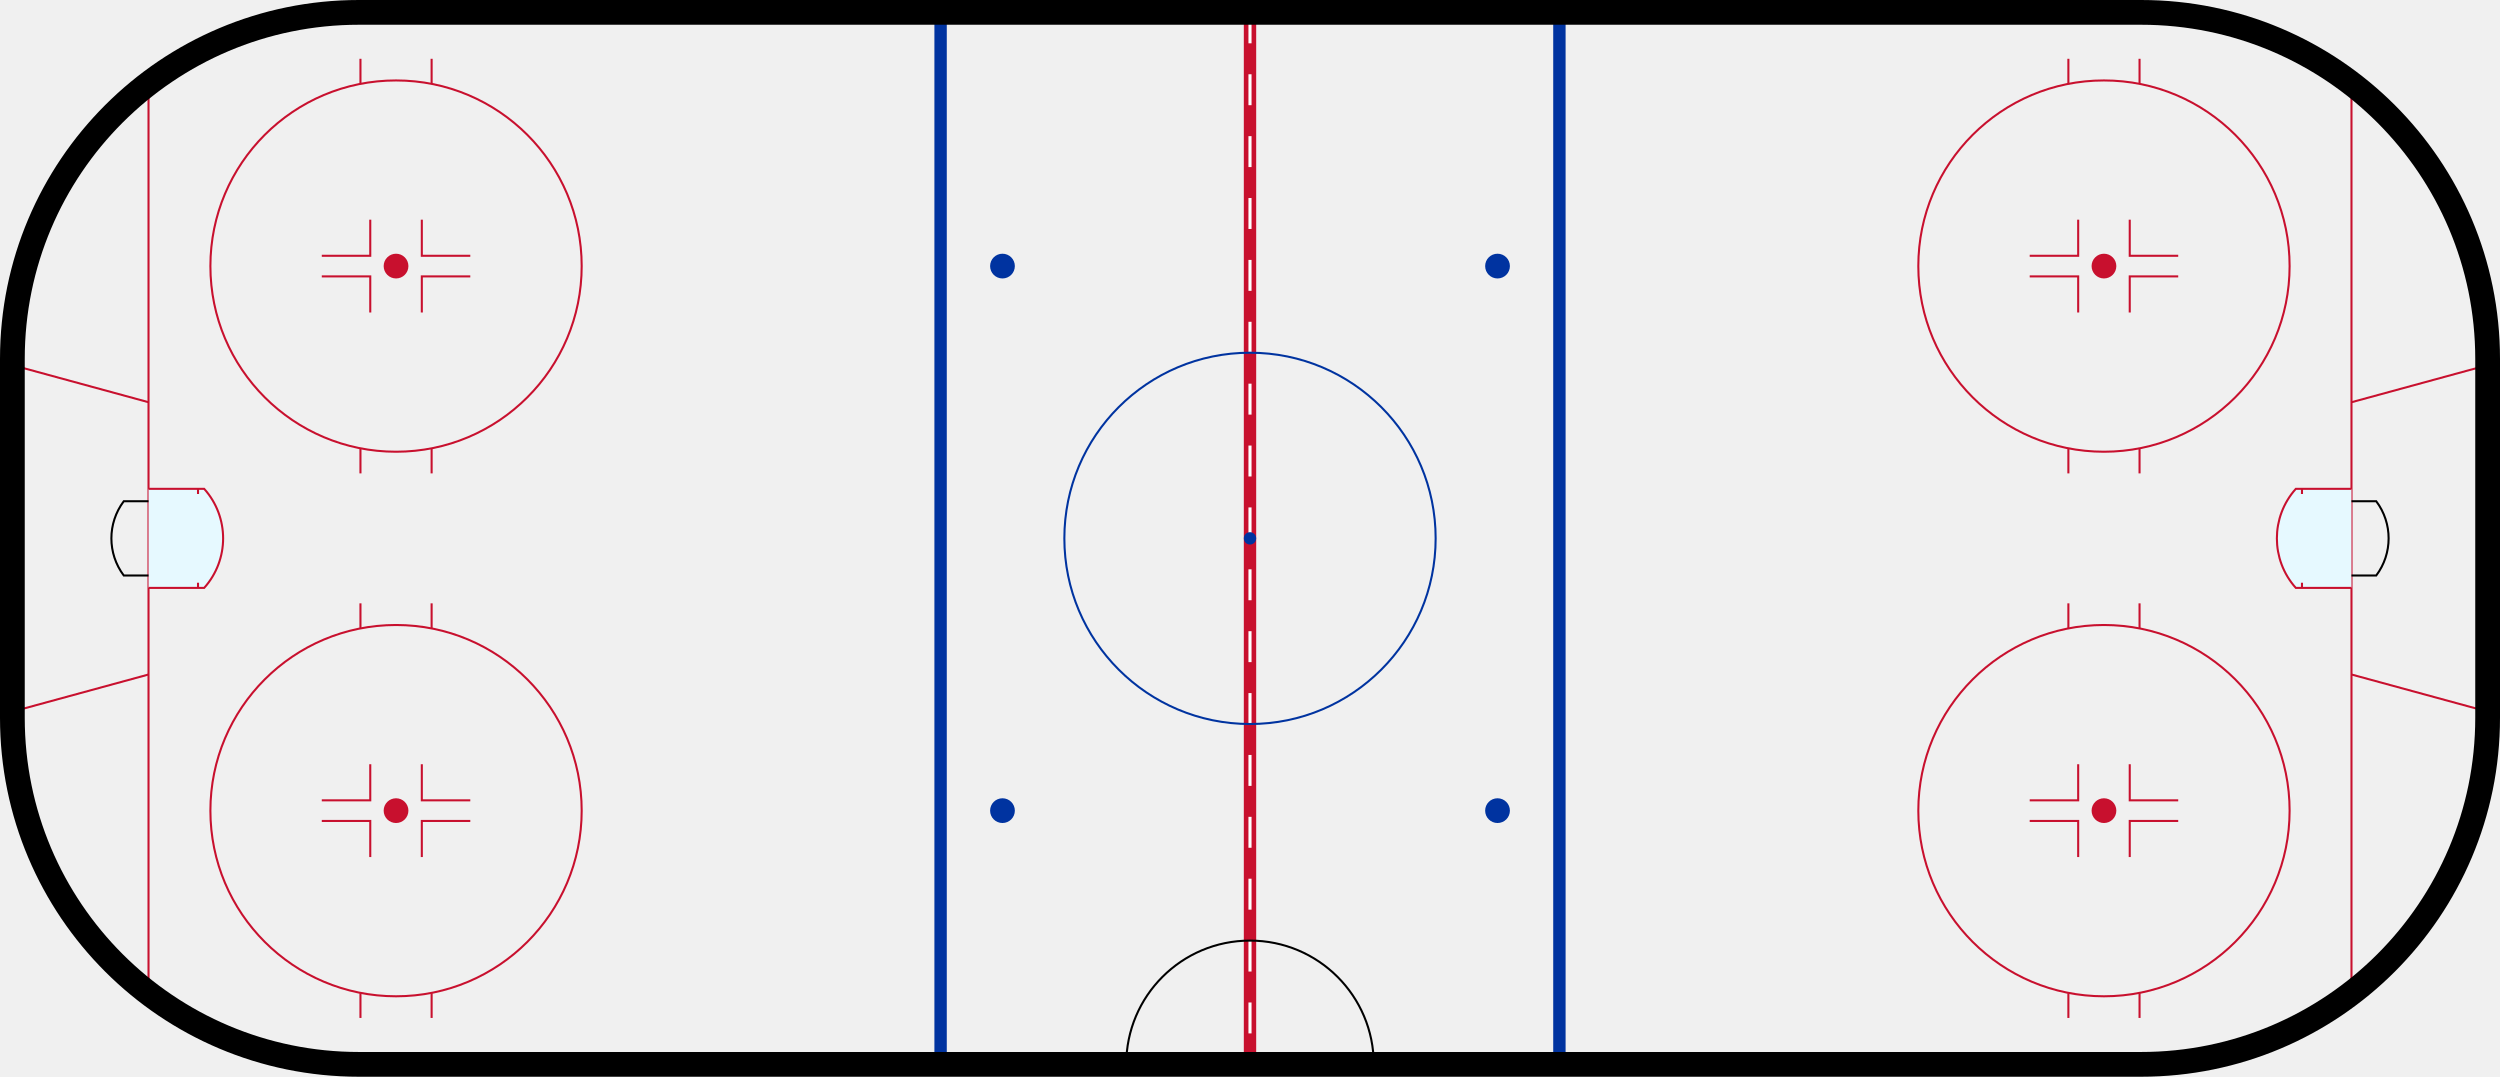
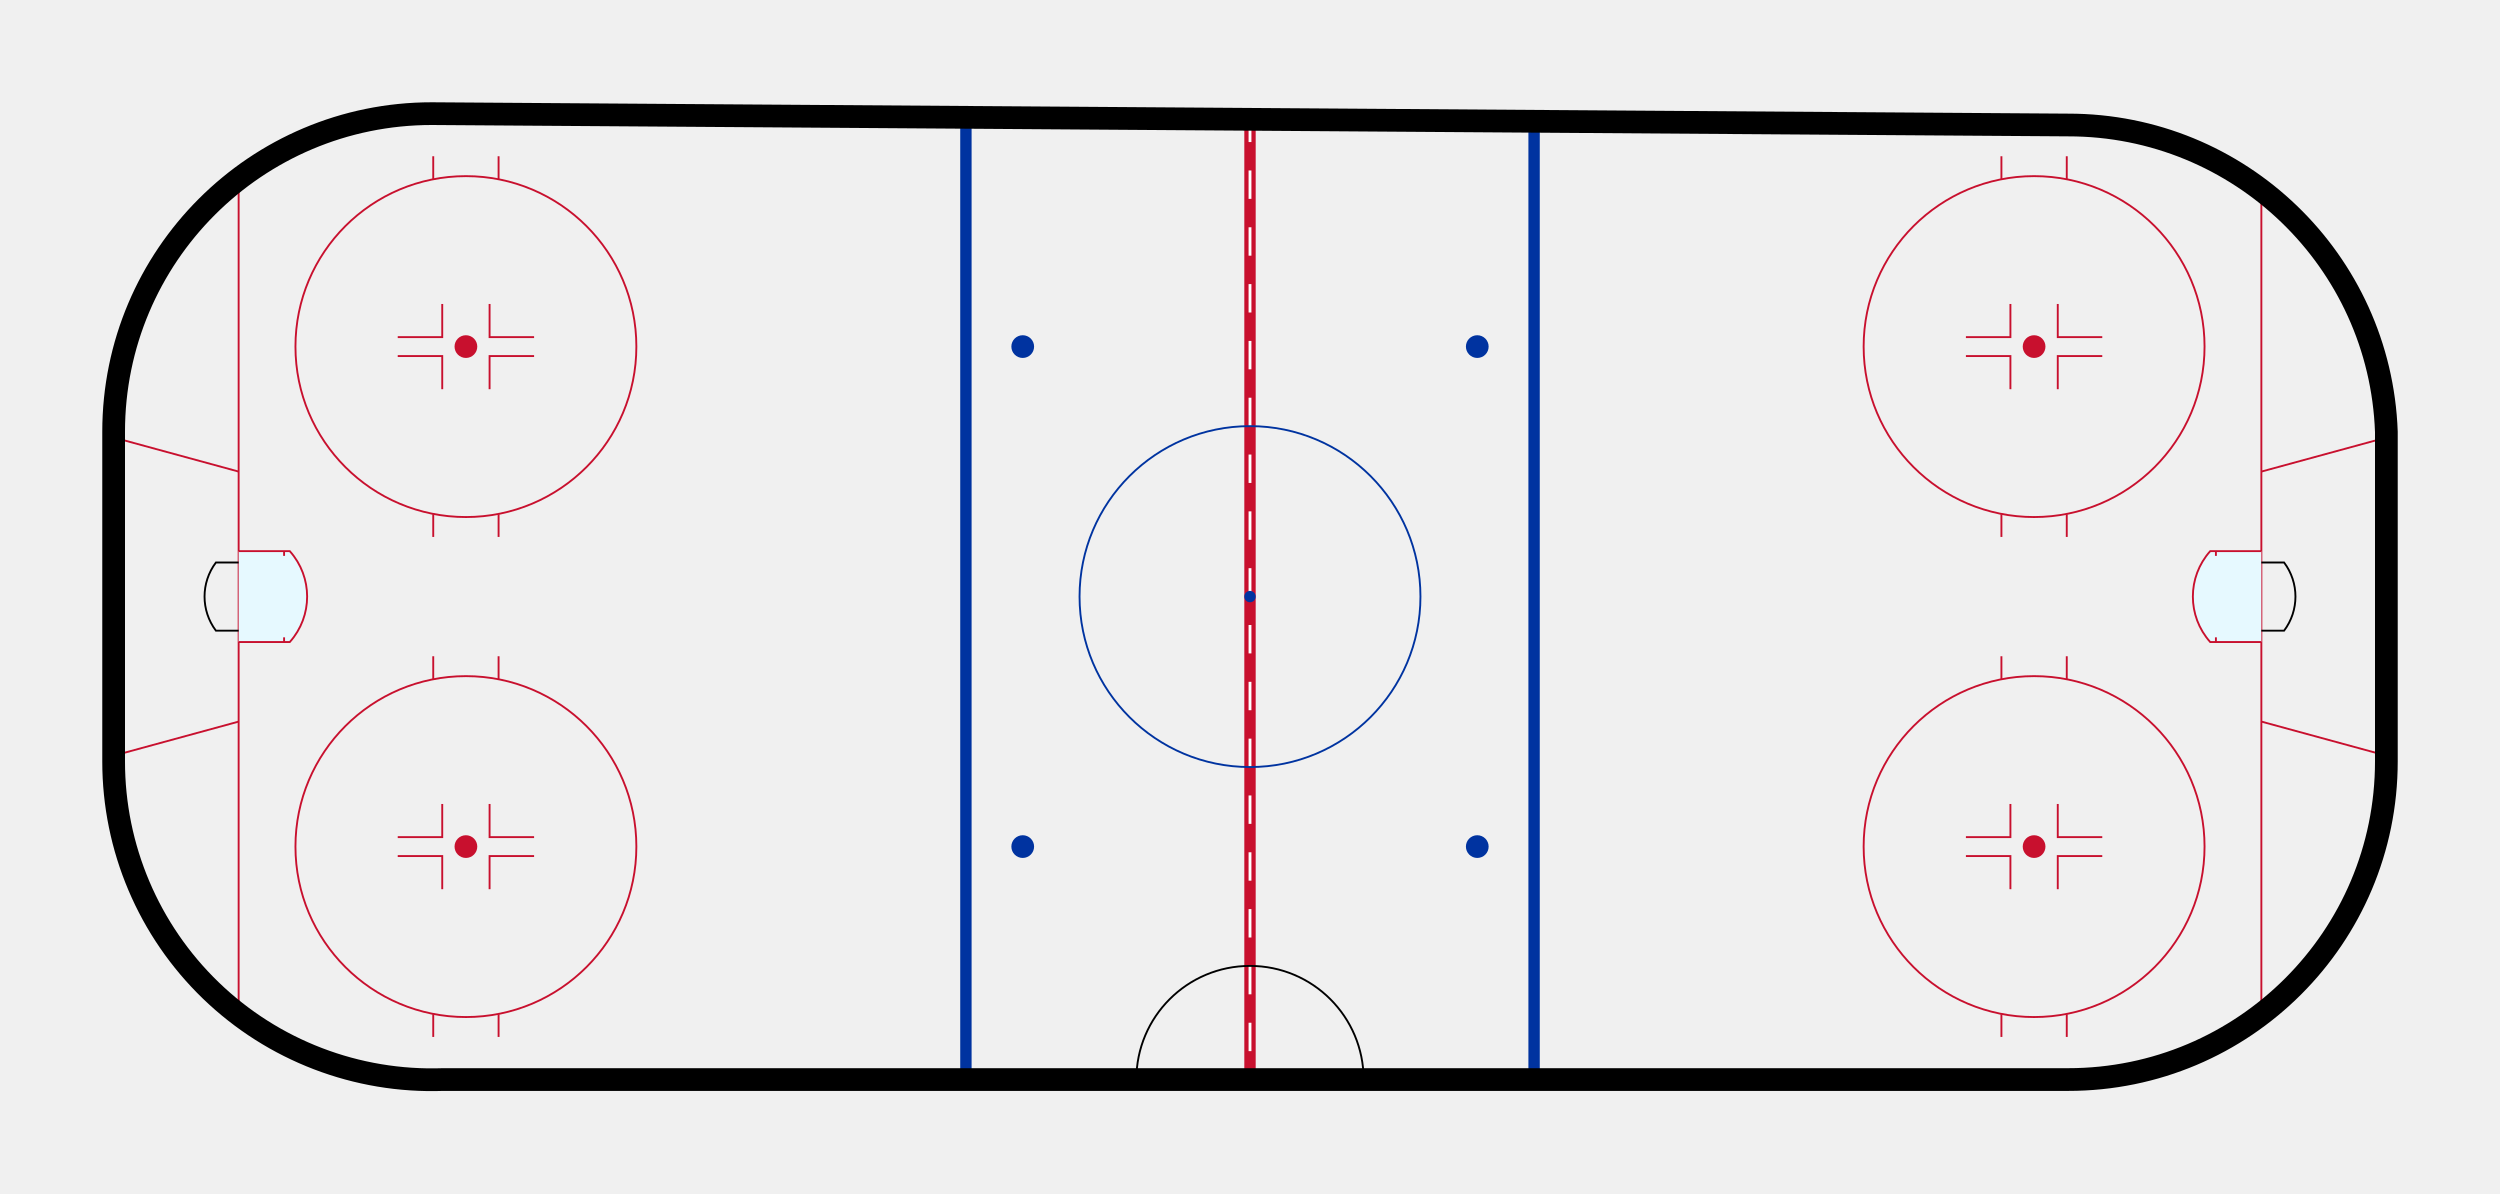
- <svg xmlns="http://www.w3.org/2000/svg" width="202px" height="87px">
-   <path id="center-line" d="M 101 1           L 101 86" stroke="#C8102e" stroke-width="1" />
-   <path id="center-line-decor" d="           M 101 1           L 101 3.5           M 101 6           L 101 8.5           M 101 11           L 101 13.5           M 101 16           L 101 18.5           M 101 21           L 101 23.5           M 101 26           L 101 28.5           M 101 31           L 101 33.5           M 101 36           L 101 38.5           M 101 41           L 101 43.5           M 101 46           L 101 48.5           M 101 51           L 101 53.5           M 101 56           L 101 58.5           M 101 61           L 101 63.5           M 101 66           L 101 68.5           M 101 71           L 101 73.5           M 101 76           L 101 78.5           M 101 81           L 101 83.5" stroke="white" stroke-width=".25" />
-   <g id="goal-lines">
-     <path id="left-goal-line" d="M 12 7             L 12 80" stroke="#C8102e" stroke-width="0.167" />
-     <path id="right-goal-line" d="M 190 7             L 190 80" stroke="#C8102e" stroke-width="0.167" />
+ <svg xmlns="http://www.w3.org/2000/svg" width="220" height="105">
+   <g transform="translate(10,10)">
+     <path id="center-line" d="M 100 0           L 100 85" stroke="#C8102e" stroke-width="1" />
+     <path id="center-line-decor" d="           M 100 0           L 100 2.5           M 100 5           L 100 7.5           M 100 10           L 100 12.5           M 100 15           L 100 17.5           M 100 20           L 100 22.5           M 100 25           L 100 27.5           M 100 30           L 100 32.5           M 100 35           L 100 37.5           M 100 40           L 100 42.5           M 100 45           L 100 47.5           M 100 50           L 100 52.5           M 100 55           L 100 57.5           M 100 60           L 100 62.5           M 100 65           L 100 67.5           M 100 70           L 100 72.5           M 100 75           L 100 77.5           M 100 80           L 100 82.5" stroke="white" stroke-width=".25" />
+     <g id="goal-lines">
+       <path id="left-goal-line" d="M 11 6             L 11 79" stroke="#C8102e" stroke-width="0.167" />
+       <path id="right-goal-line" d="M 189 6             L 189 79" stroke="#C8102e" stroke-width="0.167" />
+     </g>
+     <g id="goal-creases">
+       <g id="left-goalie-crease">
+         <path d="                   M 0 56.5                   L 11 53.5                   M 0 28.5                   L 11 31.5" stroke="#C8102e" stroke-width="0.167" />
+         <path id="left-goal-crease" d="                   M 11 38.5                   L 15.5 38.5                   A 6 6 0 0 1 15.5 46.5                   L 11 46.5                   M 15 38.5                   L 15 38.917                   M 15 46.5                   L 15 46.083" stroke="#C8102e" fill="#E6F9FF" stroke-width="0.167" />
+         <path id="left-goal" d="                   M 11 39.5                   L 9 39.5                   A 5 5 0 0 0 9 45.5                   L 11 45.5" stroke="black" fill="transparent" stroke-width="0.167" />
+       </g>
+       <g id="right-goalie-crease">
+         <path d="                   M 200 56.5                   L 189 53.5                   M 200 28.5                   L 189 31.5" stroke="#C8102e" stroke-width="0.167" />
+         <path id="right-goal-crease" d="                   M 189 38.5                   L 184.5 38.5                   A 6 6 0 0 0 184.5 46.5                   L 189 46.5                   M 185 38.5                   L 185 38.917                   M 185 46.5                   L 185 46.083" stroke="#C8102e" fill="#E6F9FF" stroke-width="0.167" />
+         <path id="right-goal" d="                   M 189 39.5                   L 191 39.5                   A 5 5 0 0 1 191 45.5                   L 189 45.5" stroke="black" fill="transparent" stroke-width="0.167" />
+       </g>
+     </g>
+     <g id="blue-lines">
+       <path id="left-blue-line" d="M 75 0           L 75 85" stroke="#0033A0" stroke-width="1" />
+       <path id="right-blue-line" d="M 125 0           L 125 85" stroke="#0033A0" stroke-width="1" />
+     </g>
+     <g id="center-faceoff-spots">
+       <circle id="top-left-spot" cx="80" cy="20.5" r="1" fill="#0033A0" />
+       <circle id="top-right-spot" cx="120" cy="20.5" r="1" fill="#0033A0" />
+       <circle id="bottom-left-spot" cx="80" cy="64.5" r="1" fill="#0033A0" />
+       <circle id="bottom-right-spot" cx="120" cy="64.5" r="1" fill="#0033A0" />
+     </g>
+     <g id="center-circles">
+       <circle id="outer-center-circle" cx="100" cy="42.5" r="15" stroke="#0033A0" stroke-width="0.167" fill="transparent" />
+       <circle id="middle-center-circle" cx="100" cy="42.5" r=".5" fill="#0033A0" />
+     </g>
+     <g id="faceoff-circles">
+       <g id="bottom-left-faceoff-circle">
+         <circle id="center-circle" cx="31" cy="64.5" r="1" fill="#C8102e" />
+         <circle id="center-circle" cx="31" cy="64.5" r="15" stroke="#C8102e" fill="transparent" stroke-width=".167" />
+         <path d="             M 28.125 49.75             L 28.125 47.75             M 33.875 49.75             L 33.875 47.75             M 28.125 79.25             L 28.125 81.25             M 33.875 79.25             L 33.875 81.25             " stroke="#C8102e" fill="transparent" stroke-width=".167" />
+         <path d="M 25 65.333                L 28.917 65.333                L 28.917 68.25                M 28.917 60.75                L 28.917 63.667                L 25 63.667                M 37 65.333                L 33.083 65.333                L 33.083 68.25                M 33.083 60.75                L 33.083 63.667                L 37 63.667                " stroke="#C8102e" fill="transparent" stroke-width=".167" />
+       </g>
+       <g id="bottom-right-faceoff-circle">
+         <circle id="center-circle" cx="169" cy="64.5" r="1" fill="#C8102e" />
+         <circle id="center-circle" cx="169" cy="64.5" r="15" stroke="#C8102e" fill="transparent" stroke-width=".167" />
+         <path d="             M 166.125 49.75             L 166.125 47.75             M 171.875 49.75             L 171.875 47.75             M 166.125 79.25             L 166.125 81.25             M 171.875 79.25             L 171.875 81.25             " stroke="#C8102e" fill="transparent" stroke-width=".167" />
+         <path d="M 163 65.333                L 166.917 65.333                L 166.917 68.25                M 166.917 60.75                L 166.917 63.667                L 163 63.667                M 175 65.333                L 171.083 65.333                L 171.083 68.25                M 171.083 60.75                L 171.083 63.667                L 175 63.667                " stroke="#C8102e" fill="transparent" stroke-width=".167" />
+       </g>
+       <g id="top-right-faceoff-circle">
+         <circle id="center-circle" cx="169" cy="20.5" r="1" fill="#C8102e" />
+         <circle id="center-circle" cx="169" cy="20.5" r="15" stroke="#C8102e" fill="transparent" stroke-width=".167" />
+         <path d="             M 166.125 5.75             L 166.125 3.75             M 171.875 5.75             L 171.875 3.75             M 166.125 35.25             L 166.125 37.25             M 171.875 35.25             L 171.875 37.25             " stroke="#C8102e" fill="transparent" stroke-width=".167" />
+         <path d="M 163 21.333                L 166.917 21.333                L 166.917 24.25                M 166.917 16.75                L 166.917 19.667                L 163 19.667                M 175 21.333                L 171.083 21.333                L 171.083 24.25                M 171.083 16.75                L 171.083 19.667                L 175 19.667                " stroke="#C8102e" fill="transparent" stroke-width=".167" />
+       </g>
+       <g id="top-left-faceoff-circle">
+         <circle id="center-circle" cx="31" cy="20.5" r="1" fill="#C8102e" />
+         <circle id="center-circle" cx="31" cy="20.5" r="15" stroke="#C8102e" fill="transparent" stroke-width=".167" />
+         <path d="             M 28.125 5.75             L 28.125 3.75             M 33.875 5.75             L 33.875 3.75             M 28.125 35.25             L 28.125 37.25             M 33.875 35.25             L 33.875 37.25             " stroke="#C8102e" fill="transparent" stroke-width=".167" />
+         <path d="M 25 21.333                L 28.917 21.333                L 28.917 24.25                M 28.917 16.75                L 28.917 19.667                L 25 19.667                M 37 21.333                L 33.083 21.333                L 33.083 24.25                M 33.083 16.75                L 33.083 19.667                L 37 19.667                " stroke="#C8102e" fill="transparent" stroke-width=".167" />
+       </g>
+     </g>
+     <path id="scorekeeper" d="M 90 85 A 10 10 0 0 1 110 85" stroke-width="0.167" fill="transparent" stroke="black" />
+     <path id="outside-perimeter" d="M 0 28         A 28 28 0 0 1 28 0         L 172 1         A 28 28 0 0 1 200 28         L 200 57         A 28 28 0 0 1 172 85         L 29 85         A 28 28 0 0 1 0 57         L 0 28" stroke="black" fill="transparent" stroke-width="2" />
  </g>
-   <g id="goal-creases">
-     <g id="left-goalie-crease">
-       <path d="                   M 1 57.5                   L 12 54.5                   M 1 29.5                   L 12 32.5" stroke="#C8102e" stroke-width="0.167" />
-       <path id="left-goal-crease" d="                   M 12 39.5                   L 16.5 39.5                   A 6 6 0 0 1 16.5 47.5                   L 12 47.5                   M 16 39.5                   L 16 39.917                   M 16 47.5                   L 16 47.083" stroke="#C8102e" fill="#E6F9FF" stroke-width="0.167" />
-       <path id="left-goal" d="                   M 12 40.5                   L 10 40.5                   A 5 5 0 0 0 10 46.5                   L 12 46.5" stroke="black" fill="transparent" stroke-width="0.167" />
-     </g>
-     <g id="right-goalie-crease">
-       <path d="                   M 201 57.5                   L 190 54.5                   M 201 29.5                   L 190 32.5" stroke="#C8102e" stroke-width="0.167" />
-       <path id="right-goal-crease" d="                   M 190 39.5                   L 185.5 39.5                   A 6 6 0 0 0 185.5 47.5                   L 190 47.5                   M 186 39.5                   L 186 39.917                   M 186 47.5                   L 186 47.083" stroke="#C8102e" fill="#E6F9FF" stroke-width="0.167" />
-       <path id="right-goal" d="                   M 190 40.5                   L 192 40.5                   A 5 5 0 0 1 192 46.5                   L 190 46.5" stroke="black" fill="transparent" stroke-width="0.167" />
-     </g>
-   </g>
-   <g id="#0033A0-lines">
-     <path id="left-#0033A0-line" d="M 76 1           L 76 86" stroke="#0033A0" stroke-width="1" />
-     <path id="right-#0033A0-line" d="M 126 1           L 126 86" stroke="#0033A0" stroke-width="1" />
-   </g>
-   <g id="center-faceoff-spots">
-     <circle id="top-left-spot" cx="81" cy="21.5" r="1" fill="#0033A0" />
-     <circle id="top-right-spot" cx="121" cy="21.5" r="1" fill="#0033A0" />
-     <circle id="bottom-left-spot" cx="81" cy="65.5" r="1" fill="#0033A0" />
-     <circle id="bottom-right-spot" cx="121" cy="65.5" r="1" fill="#0033A0" />
-   </g>
-   <g id="center-circles">
-     <circle id="outer-center-circle" cx="101" cy="43.5" r="15" stroke="#0033A0" stroke-width="0.167" fill="transparent" />
-     <circle id="middle-center-circle" cx="101" cy="43.5" r=".5" fill="#0033A0" />
-   </g>
-   <g id="faceoff-circles">
-     <g id="bottom-left-faceoff-circle">
-       <circle id="center-circle" cx="32" cy="65.5" r="1" fill="#C8102e" />
-       <circle id="center-circle" cx="32" cy="65.5" r="15" stroke="#C8102e" fill="transparent" stroke-width=".167" />
-       <path d="             M 29.125 50.75             L 29.125 48.75             M 34.875 50.75             L 34.875 48.75             M 29.125 80.25             L 29.125 82.25             M 34.875 80.25             L 34.875 82.25             " stroke="#C8102e" fill="transparent" stroke-width=".167" />
-       <path d="M 26 66.333                L 29.917 66.333                L 29.917 69.25                M 29.917 61.75                L 29.917 64.667                L 26 64.667                M 38 66.333                L 34.083 66.333                L 34.083 69.25                M 34.083 61.75                L 34.083 64.667                L 38 64.667                " stroke="#C8102e" fill="transparent" stroke-width=".167" />
-     </g>
-     <g id="bottom-right-faceoff-circle">
-       <circle id="center-circle" cx="170" cy="65.5" r="1" fill="#C8102e" />
-       <circle id="center-circle" cx="170" cy="65.5" r="15" stroke="#C8102e" fill="transparent" stroke-width=".167" />
-       <path d="             M 167.125 50.75             L 167.125 48.75             M 172.875 50.75             L 172.875 48.75             M 167.125 80.25             L 167.125 82.25             M 172.875 80.25             L 172.875 82.25             " stroke="#C8102e" fill="transparent" stroke-width=".167" />
-       <path d="M 164 66.333                L 167.917 66.333                L 167.917 69.25                M 167.917 61.75                L 167.917 64.667                L 164 64.667                M 176 66.333                L 172.083 66.333                L 172.083 69.25                M 172.083 61.75                L 172.083 64.667                L 176 64.667                " stroke="#C8102e" fill="transparent" stroke-width=".167" />
-     </g>
-     <g id="top-right-faceoff-circle">
-       <circle id="center-circle" cx="170" cy="21.5" r="1" fill="#C8102e" />
-       <circle id="center-circle" cx="170" cy="21.5" r="15" stroke="#C8102e" fill="transparent" stroke-width=".167" />
-       <path d="             M 167.125 6.75             L 167.125 4.75             M 172.875 6.75             L 172.875 4.75             M 167.125 36.25             L 167.125 38.25             M 172.875 36.25             L 172.875 38.25             " stroke="#C8102e" fill="transparent" stroke-width=".167" />
-       <path d="M 164 22.333                L 167.917 22.333                L 167.917 25.25                M 167.917 17.75                L 167.917 20.667                L 164 20.667                M 176 22.333                L 172.083 22.333                L 172.083 25.25                M 172.083 17.75                L 172.083 20.667                L 176 20.667                " stroke="#C8102e" fill="transparent" stroke-width=".167" />
-     </g>
-     <g id="top-left-faceoff-circle">
-       <circle id="center-circle" cx="32" cy="21.5" r="1" fill="#C8102e" />
-       <circle id="center-circle" cx="32" cy="21.5" r="15" stroke="#C8102e" fill="transparent" stroke-width=".167" />
-       <path d="             M 29.125 6.75             L 29.125 4.75             M 34.875 6.75             L 34.875 4.75             M 29.125 36.25             L 29.125 38.25             M 34.875 36.25             L 34.875 38.25             " stroke="#C8102e" fill="transparent" stroke-width=".167" />
-       <path d="M 26 22.333                L 29.917 22.333                L 29.917 25.25                M 29.917 17.75                L 29.917 20.667                L 26 20.667                M 38 22.333                L 34.083 22.333                L 34.083 25.25                M 34.083 17.75                L 34.083 20.667                L 38 20.667                " stroke="#C8102e" fill="transparent" stroke-width=".167" />
-     </g>
-   </g>
-   <path id="scorekeeper" d="M 91 86 A 10 10 0 0 1 111 86" stroke-width="0.167" fill="transparent" stroke="black" />
-   <path id="outside-perimeter" d="M 1 29         A 28 28 0 0 1 29 1         L 173 1         A 28 28 0 0 1 201 29         L 201 58         A 28 28 0 0 1 173 86         L 29 86         A 28 28 0 0 1 1 58         L 1 29" stroke="black" fill="transparent" stroke-width="2" />
</svg>
